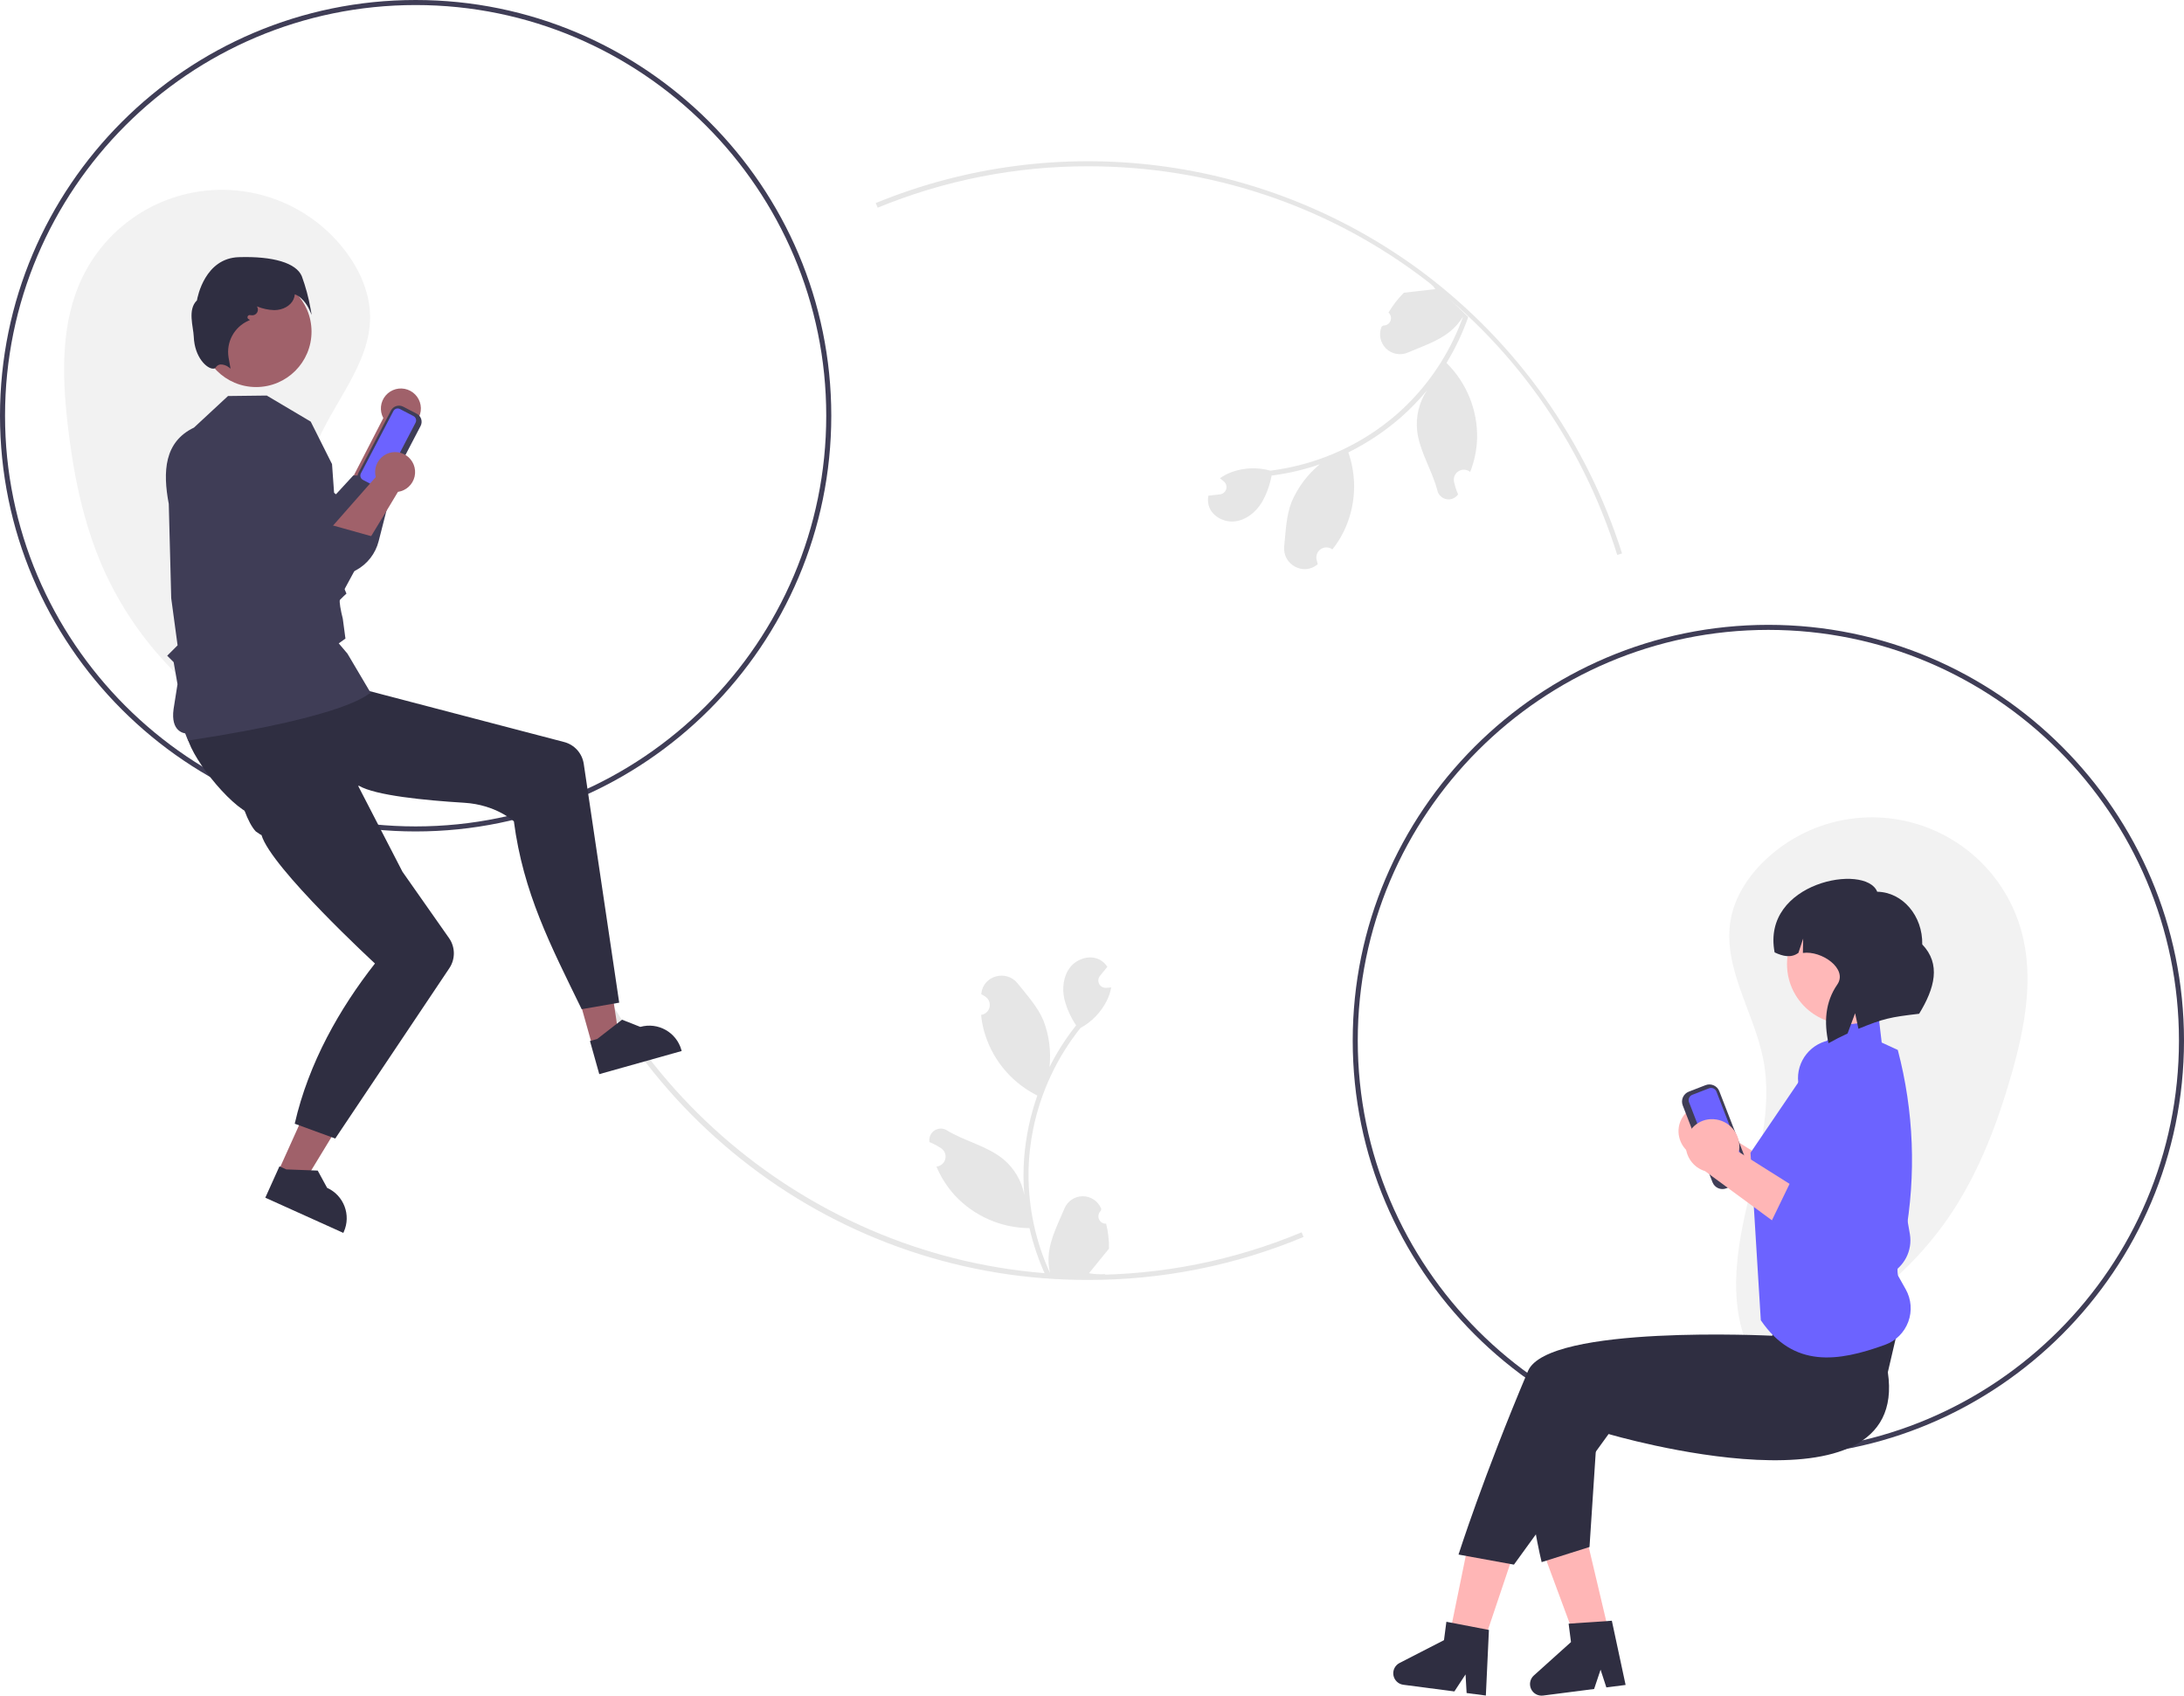
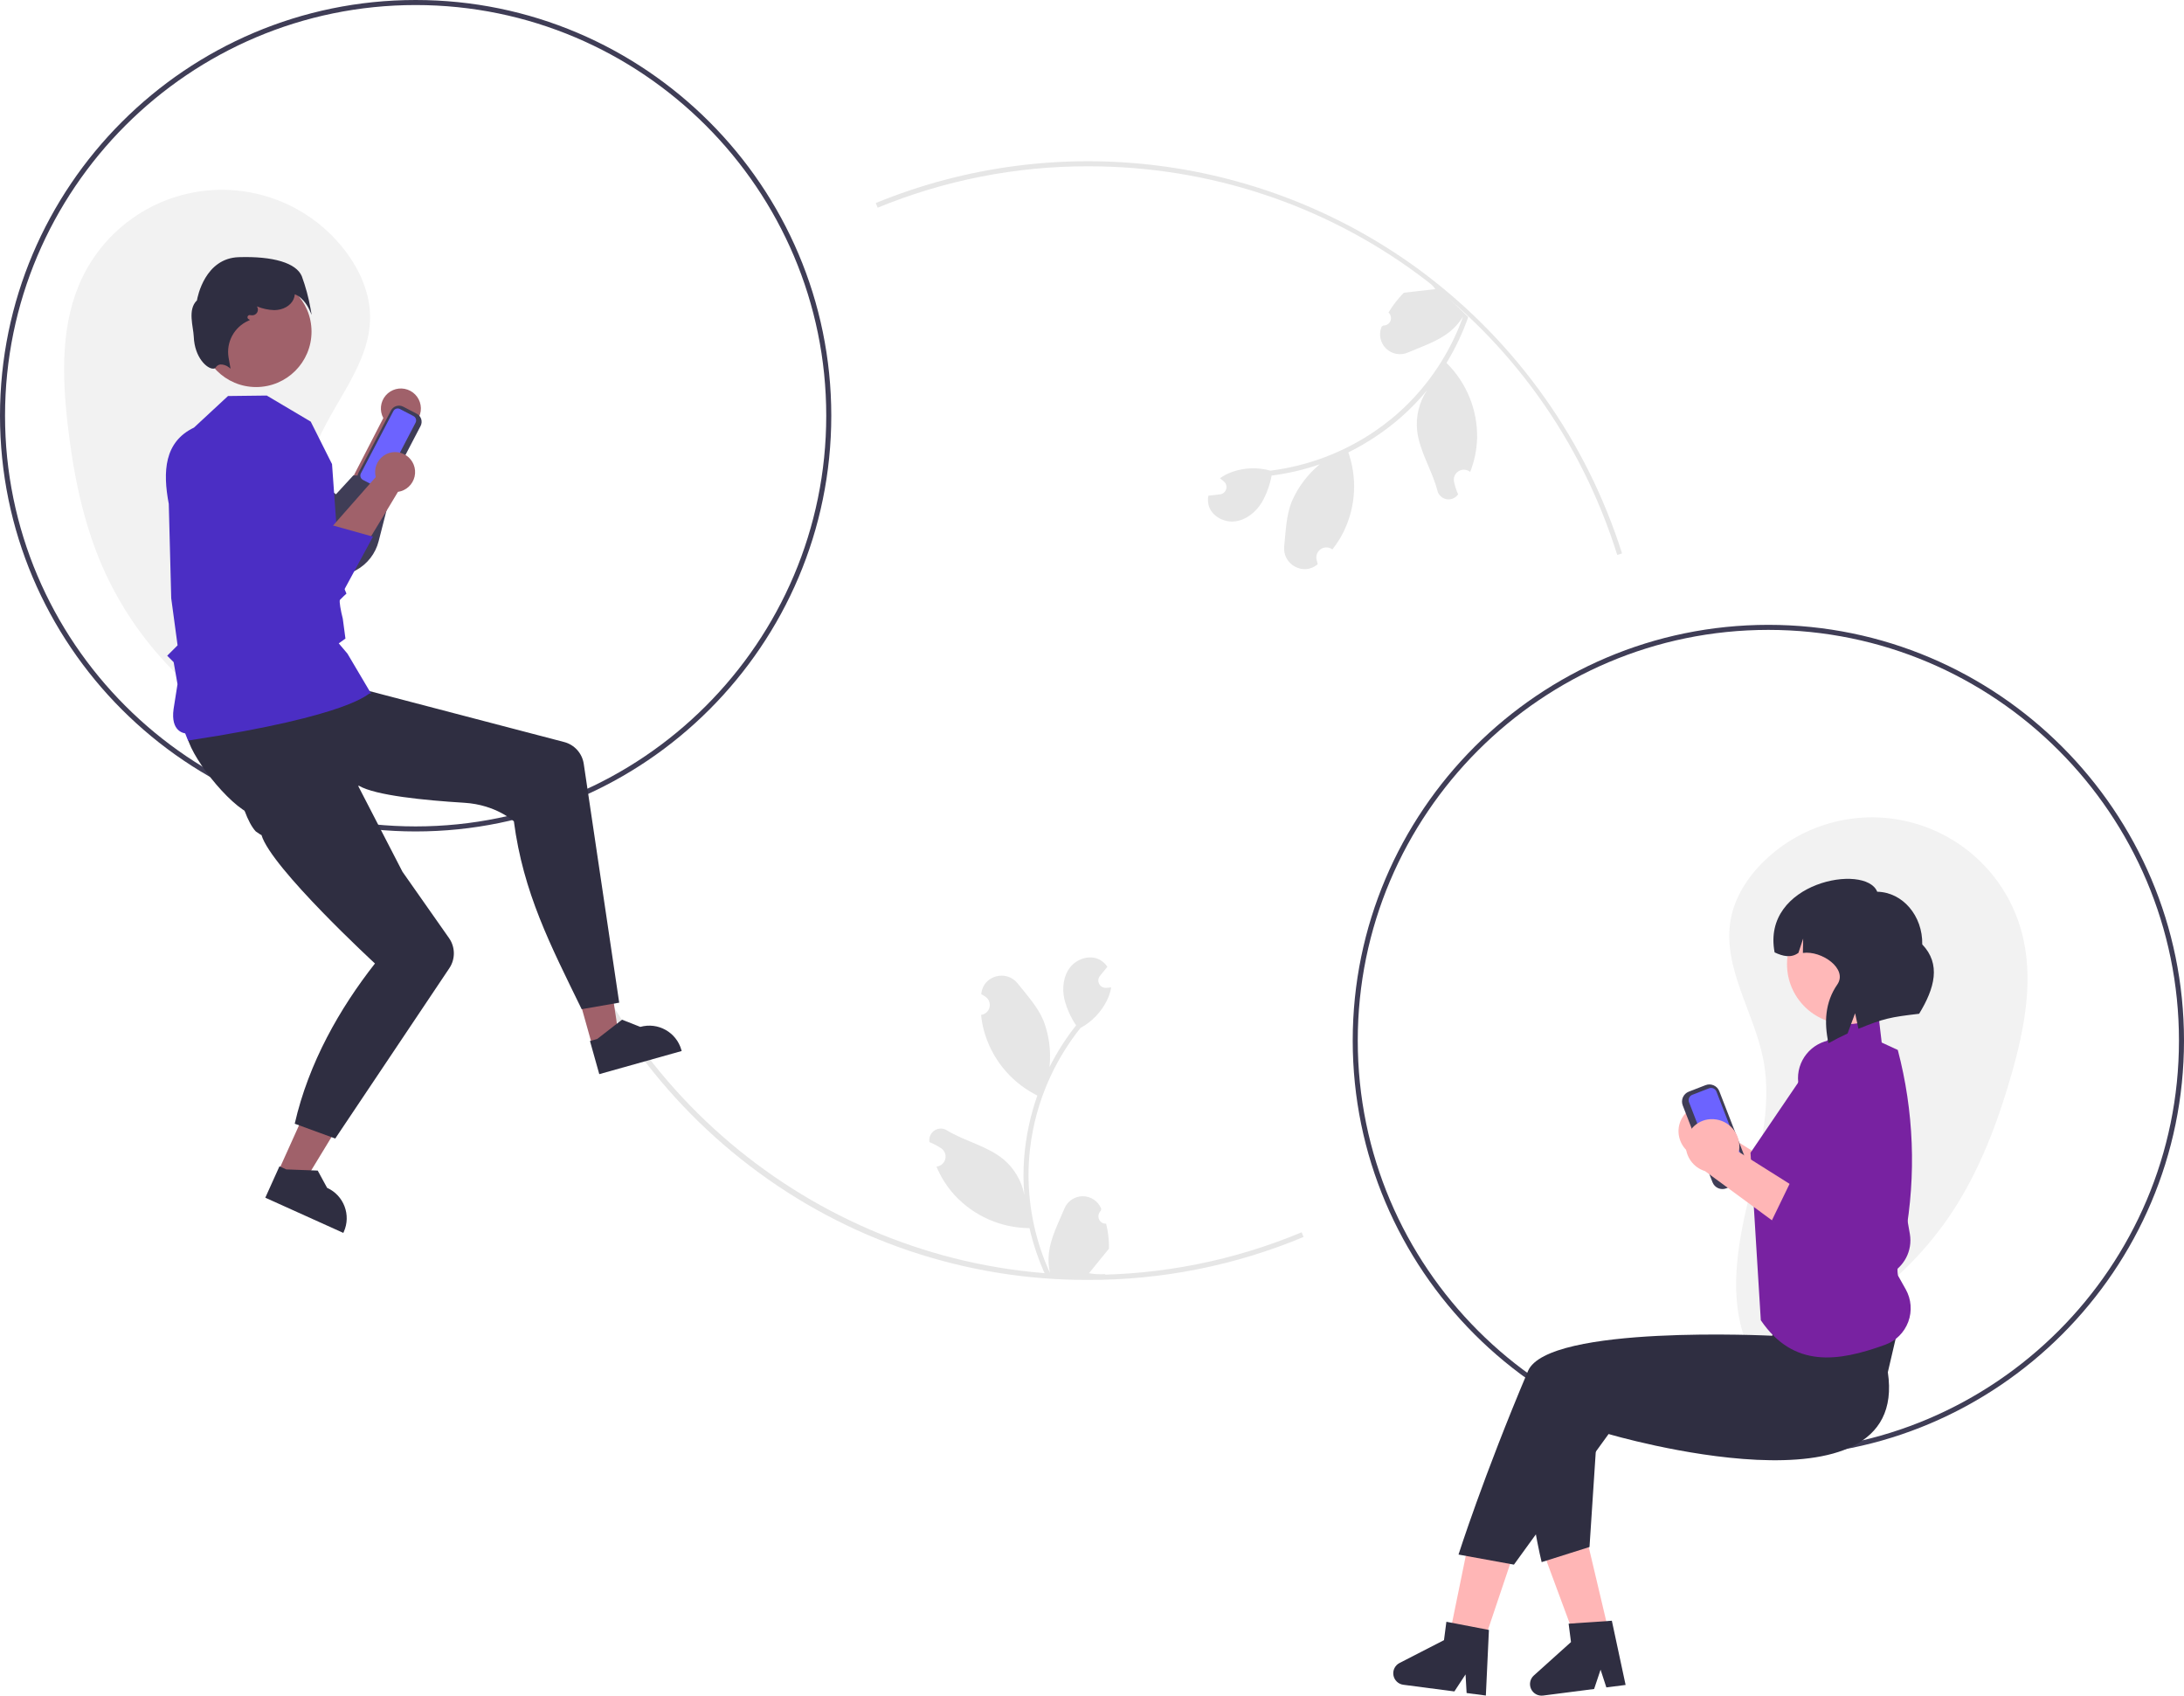
<svg xmlns="http://www.w3.org/2000/svg" data-name="Layer 1" width="867" height="673.005" viewBox="0 0 867 673.005">
  <path d="M279.609,409.65a137.199,137.199,0,0,1-72.318-70.942c-7.93-18.131-11.801-37.793-14.006-57.459-2.163-19.294-2.604-39.647,5.699-57.197a61.535,61.535,0,0,1,105.049-10.338c5.45,7.349,9.282,16.167,9.38,25.316.205,19.191-15.226,34.592-21.996,52.551-6.996,18.558-4.474,39.121-3.285,58.918s.435,41.26-11.577,57.041" transform="translate(-166.5 -113.4976)" fill="#f2f2f2" />
  <path d="M858.426,652.315a137.199,137.199,0,0,0,83.137-57.887c10.843-16.555,17.939-35.295,23.393-54.318,5.35-18.663,9.18-38.657,3.92-57.346a61.535,61.535,0,0,0-101.853-27.714c-6.6,6.337-11.849,14.393-13.471,23.397-3.403,18.888,9.243,36.647,12.923,55.483,3.802,19.465-2.113,39.319-6.588,58.64s-7.311,40.609,1.901,58.173" transform="translate(-166.5 -113.4976)" fill="#f2f2f2" />
  <path d="M598.5,621.498A219.995,219.995,0,0,1,464.079,576.191a223.646,223.646,0,0,1-78.777-114.596l1.921-.559C414.351,554.336,501.231,619.498,598.5,619.498a218.692,218.692,0,0,0,84.721-16.904l.771,1.846A220.68,220.68,0,0,1,598.5,621.498Z" transform="translate(-166.5 -113.4976)" fill="#e6e6e6" />
  <path d="M808.506,333.744C779.648,241.484,695.254,179.498,598.5,179.498a218.759,218.759,0,0,0-83.588,16.436l-.761-1.85a222.331,222.331,0,0,1,217.039,27.416A223.906,223.906,0,0,1,810.415,333.147Z" transform="translate(-166.5 -113.4976)" fill="#e6e6e6" />
  <path d="M868.5,691.498c-90.981,0-165-74.019-165-165s74.019-165,165-165,165,74.019,165,165S959.481,691.498,868.5,691.498Zm0-328c-89.878,0-163,73.122-163,163,0,89.879,73.122,163,163,163s163-73.121,163-163C1031.5,436.619,958.378,363.498,868.5,363.498Z" transform="translate(-166.5 -113.4976)" fill="#3f3d56" />
  <path d="M331.5,443.498c-90.981,0-165-74.019-165-165s74.019-165,165-165,165,74.019,165,165S422.481,443.498,331.5,443.498Zm0-328c-89.878,0-163,73.122-163,163s73.122,163,163,163,163-73.122,163-163S421.378,115.498,331.5,115.498Z" transform="translate(-166.5 -113.4976)" fill="#3f3d56" />
  <path d="M318.671,279.425l-14.57,28.298,14.387,8.247s9.87-31.787,10.16-32.993a7.939,7.939,0,1,0-9.976-3.553Z" transform="translate(-166.5 -113.4976)" fill="#a0616a" />
  <path d="M243.895,283.274c6.5,24.081,29.861,39.375,49.261,57.711a18.197,18.197,0,0,0,23.679-12.76l6.538-25.588-16.618-.444-6.877,7.474L277.625,293.81Z" transform="translate(-166.5 -113.4976)" fill="#3f3d56" />
  <path d="M843.97,552.136a10.855,10.855,0,0,1,10.138,11.245,10.414,10.414,0,0,1-.234,1.706l32.041,20.186-17.714,7.835L840.49,572.736a10.825,10.825,0,0,1-7.654-10.774,10.359,10.359,0,0,1,10.85-9.845Q843.828,552.125,843.97,552.136Z" transform="translate(-166.5 -113.4976)" fill="#ffb6b6" />
-   <path d="M874.868,576.097,866.927,592.482l31.398,20.205a15.619,15.619,0,0,0,15.183,1.017h0a14.966,14.966,0,0,0,8.3-15.962L911.621,539.577a16.136,16.136,0,0,0-17.716-13.361h0a15.303,15.303,0,0,0-13.549,16.876q.026.237.059.473a15.7,15.7,0,0,0,.321,1.661l11.122,41.365Z" transform="translate(-166.5 -113.4976)" fill="#6c63ff" />
+   <path d="M874.868,576.097,866.927,592.482l31.398,20.205a15.619,15.619,0,0,0,15.183,1.017h0a14.966,14.966,0,0,0,8.3-15.962L911.621,539.577a16.136,16.136,0,0,0-17.716-13.361h0a15.303,15.303,0,0,0-13.549,16.876q.026.237.059.473a15.7,15.7,0,0,0,.321,1.661l11.122,41.365Z" transform="translate(-166.5 -113.4976)" fill="#7822a1" />
  <path d="M846.331,582.74l-11.824-30.509a4.227,4.227,0,0,1,2.411-5.463l6.649-2.577a4.227,4.227,0,0,1,5.463,2.411l11.824,30.509a4.227,4.227,0,0,1-2.411,5.463l-6.649,2.577A4.227,4.227,0,0,1,846.331,582.74Z" transform="translate(-166.5 -113.4976)" fill="#3f3d56" />
  <path d="M838.3,548.022a2.278,2.278,0,0,0-1.299,2.944l11.824,30.509a2.278,2.278,0,0,0,2.944,1.299l6.649-2.577a2.278,2.278,0,0,0,1.299-2.944L847.893,546.745a2.278,2.278,0,0,0-2.944-1.299Z" transform="translate(-166.5 -113.4976)" fill="#6c63ff" />
  <rect x="872.636" y="601.497" width="44.903" height="44.903" transform="translate(1623.676 1134.4) rotate(-180)" fill="#ffb8b8" />
  <polygon points="599.649 620.243 582.5 614.473 572.95 661.153 584.57 665.062 599.649 620.243" fill="#ffb6b6" />
  <polygon points="630.062 611.362 612.454 615.526 629.013 660.202 640.944 657.38 630.062 611.362" fill="#ffb6b6" />
  <path d="M915.929,658.131c9,60-110.851,24.527-110.851,24.527L767.5,734.498l-22-4s9.899-31.12,27.578-72.839c7.851-18.527,97-14,97-14l1.851-14.527,51-1Z" transform="translate(-166.5 -113.4976)" fill="#2f2e41" />
  <path d="M801.295,669.786l-32.641.751c5.233,45.007,9.846,62.96,9.846,62.96l19-6Z" transform="translate(-166.5 -113.4976)" fill="#2f2e41" />
-   <path d="M890.277,528.529l9.038-11.618,12.893-.559,1.287,10.927,6.388,2.946a171.329,171.329,0,0,1,2.886,74.227l0,0h0a6.609,6.609,0,0,0-1.88,6.42l.414,1.651-.038.06a9.672,9.672,0,0,0-1.284,7.22h0l3.051,5.421a15.395,15.395,0,0,1-8.194,22.018c-18.753,6.797-36.332,9.329-49.337-9.745l-4.089-66.47Z" transform="translate(-166.5 -113.4976)" fill="#6c63ff" />
+   <path d="M890.277,528.529l9.038-11.618,12.893-.559,1.287,10.927,6.388,2.946a171.329,171.329,0,0,1,2.886,74.227l0,0h0a6.609,6.609,0,0,0-1.88,6.42l.414,1.651-.038.06a9.672,9.672,0,0,0-1.284,7.22h0l3.051,5.421a15.395,15.395,0,0,1-8.194,22.018c-18.753,6.797-36.332,9.329-49.337-9.745l-4.089-66.47Z" transform="translate(-166.5 -113.4976)" fill="#7822a1" />
  <circle cx="733.245" cy="382.662" r="23.838" fill="#ffb8b8" />
  <path d="M911.712,467.423c10.093.194,18.099,9.556,17.88,20.911,7.469,7.794,4.999,17.33-1.242,27.528-11.417,1.325-14.082,1.877-24.094,5.961l-1.319-6.164-2.99,8.027q-3.817,1.76-7.576,3.863c-1.801-8.261-1.354-16.29,3.486-23.284,4.3-6.213-6.165-13.59-13.649-12.547h0l.11-5.707-1.88,5.673c-2.917,2.144-6.144,1.368-9.454-.182v-0C865.62,463.613,907.166,455.986,911.712,467.423Z" transform="translate(-166.5 -113.4976)" fill="#2f2e41" />
  <path d="M756.352,786.455l-7.64-.998-.421-7.392-4.435,6.757-20.264-2.647a4.594,4.594,0,0,1-1.504-8.642l17.642-9.062.953-7.293,16.888,3.239Z" transform="translate(-166.5 -113.4976)" fill="#2f2e41" />
  <path d="M811.828,782.247l-7.642.983-2.293-7.04-2.565,7.665-20.269,2.608a4.594,4.594,0,0,1-3.658-7.973L790.149,765.23l-.939-7.294,17.156-1.175Z" transform="translate(-166.5 -113.4976)" fill="#2f2e41" />
  <path d="M846.845,557.712a10.855,10.855,0,0,1,10.138,11.245,10.414,10.414,0,0,1-.234,1.706l32.041,20.186-17.714,7.835-27.711-20.37a10.825,10.825,0,0,1-7.654-10.774,10.359,10.359,0,0,1,10.85-9.845Q846.703,557.702,846.845,557.712Z" transform="translate(-166.5 -113.4976)" fill="#ffb6b6" />
-   <path d="M877.743,581.674l-7.941,16.385,31.398,20.205a15.619,15.619,0,0,0,15.183,1.017h0a14.966,14.966,0,0,0,8.3-15.962l-10.188-58.164a16.136,16.136,0,0,0-17.716-13.361h0a15.303,15.303,0,0,0-13.549,16.876q.026.237.059.473a15.701,15.701,0,0,0,.321,1.661l11.122,41.365Z" transform="translate(-166.5 -113.4976)" fill="#6c63ff" />
+   <path d="M877.743,581.674l-7.941,16.385,31.398,20.205a15.619,15.619,0,0,0,15.183,1.017h0a14.966,14.966,0,0,0,8.3-15.962l-10.188-58.164a16.136,16.136,0,0,0-17.716-13.361h0a15.303,15.303,0,0,0-13.549,16.876q.026.237.059.473a15.701,15.701,0,0,0,.321,1.661l11.122,41.365Z" transform="translate(-166.5 -113.4976)" fill="#7822a1" />
  <polygon points="110.415 465.016 120.487 469.559 142.805 432.873 127.94 426.167 110.415 465.016" fill="#a0616a" />
  <path d="M271.82,588.86,302.792,602.832l.177-.392a13.226,13.226,0,0,0-6.616-17.494l-.001-0-3.721-6.844-12.492-.47-2.704-1.22Z" transform="translate(-166.5 -113.4976)" fill="#2f2e41" />
  <polygon points="235.159 415.125 245.796 412.139 239.34 369.685 223.639 374.093 235.159 415.125" fill="#a0616a" />
  <path d="M404.399,539.825l32.713-9.184-.116-.414a13.226,13.226,0,0,0-16.307-9.159l-.001 0-7.248-2.856-9.876,7.663-2.856.802Z" transform="translate(-166.5 -113.4976)" fill="#2f2e41" />
  <path d="M240.658,404.574c.272,7.87,17.01,29.103,25.813,32.148,1.496.518,2.371.803,2.371.803l3.064-.926L309.008,425.373c6.497,3.822,25.877,5.765,41.78,6.737,12.657.771,19.712,7.388,19.712,7.388,3.734,28.398,14.499,49.101,26.913,74.545l14.898-2.591-14.075-94.778a10.558,10.558,0,0,0-7.772-8.663L289.22,381.527s-5.584-1.01-17.36,4.67C252.473,395.551,240.464,398.848,240.658,404.574Z" transform="translate(-166.5 -113.4976)" fill="#2f2e41" />
  <path d="M260.004,403.051c-3.395,7.105,1.636,33.67,8.036,40.437l1.699,1.155.574.299c3.839,12.986,45.037,50.967,45.037,50.967-13.916,17.728-26.317,39.355-31.851,63.587l16.091,5.88L344.885,497.759a10.558,10.558,0,0,0-.131-11.942l-18.478-26.321-30.11-58.323C274.652,400.509,262.478,397.883,260.004,403.051Z" transform="translate(-166.5 -113.4976)" fill="#2f2e41" />
-   <path d="M241.264,407.668c-.05,0-1.229-3.087-1.253-3.094-.401-.112-5.83-.648-4.609-9.635l1.562-9.892-1.525-8.734-2.565-2.565,4.122-4.122L234.47,350.93,233.5,313.498c-2.434-12.858-1.799-24.618,9.994-30.281l13.52-12.54,15.384-.186,17.454,10.347,8.456,16.858,3.28,45.688,2.449,5.714-.21.19c-.016.015-1.648,1.49-2.381,2.301-.355.504.311,4.269,1.134,7.466l1.055,7.892-2.658,1.9,3.456,4.082,9.421,15.925-.564-.14c-.636-.158-6.561,8.735-71.59,18.624C241.399,407.384,241.389,407.668,241.264,407.668Z" transform="translate(-166.5 -113.4976)" fill="#3f3d56" />
+   <path d="M241.264,407.668c-.05,0-1.229-3.087-1.253-3.094-.401-.112-5.83-.648-4.609-9.635l1.562-9.892-1.525-8.734-2.565-2.565,4.122-4.122L234.47,350.93,233.5,313.498c-2.434-12.858-1.799-24.618,9.994-30.281l13.52-12.54,15.384-.186,17.454,10.347,8.456,16.858,3.28,45.688,2.449,5.714-.21.19c-.016.015-1.648,1.49-2.381,2.301-.355.504.311,4.269,1.134,7.466l1.055,7.892-2.658,1.9,3.456,4.082,9.421,15.925-.564-.14c-.636-.158-6.561,8.735-71.59,18.624C241.399,407.384,241.389,407.668,241.264,407.668Z" transform="translate(-166.5 -113.4976)" fill="#4b2ec4" />
  <path d="M315.727,308.79l-5.383-2.809a3.599,3.599,0,0,1-1.524-4.851l12.889-24.701a3.599,3.599,0,0,1,4.851-1.524l5.383,2.809a3.599,3.599,0,0,1,1.524,4.851l-12.889,24.701A3.599,3.599,0,0,1,315.727,308.79Z" transform="translate(-166.5 -113.4976)" fill="#3f3d56" />
  <path d="M325.271,275.836a1.94,1.94,0,0,0-2.614.821l-12.889,24.701a1.94,1.94,0,0,0,.821,2.614l5.383,2.809a1.94,1.94,0,0,0,2.614-.821l12.889-24.701a1.94,1.94,0,0,0-.821-2.614Z" transform="translate(-166.5 -113.4976)" fill="#6c63ff" />
  <circle cx="101.672" cy="131.625" r="21.996" fill="#a0616a" />
  <path d="M257.354,259.29a5.259,5.259,0,0,0-3.399-1.141,2.735,2.735,0,0,0-1.871,1.243,1.106,1.106,0,0,1-.97.413c-2.347.085-7.35-4.269-7.692-12.67-.163-3.993-2.551-10.749,1.252-14.408.255-1.477,3.224-16.739,16.61-17.16,13.704-.436,22.827,2.317,25.019,7.54h0a75.905,75.905,0,0,1,3.458,12.766l.46,2.585-1.074-2.396c-.02-.045-1.979-4.335-5.611-5.766a6.162,6.162,0,0,1-.525,2.02c-1.185,2.568-4.172,4.244-7.611,4.27a19.645,19.645,0,0,1-6.915-1.487,2.263,2.263,0,0,1-2.135,3.536l-.636-.079a.864.864,0,0,0-.515,1.62l.56.299-.679.329a13.544,13.544,0,0,0-7.846,14.571l.792,4.455Z" transform="translate(-166.5 -113.4976)" fill="#2f2e41" />
  <path d="M605.61,599.177a2.937,2.937,0,0,1-2.128-5.09l.201-.8q-.04-.096-.08-.192a7.887,7.887,0,0,0-14.548.054c-2.379,5.731-5.409,11.471-6.155,17.53a23.331,23.331,0,0,0,.41,8.024,93.541,93.541,0,0,1-8.509-38.851,90.285,90.285,0,0,1,.56-10.072q.464-4.112,1.287-8.166a94.625,94.625,0,0,1,18.765-40.104,25.182,25.182,0,0,0,10.473-10.866,19.209,19.209,0,0,0,1.747-5.249c-.51.067-1.028.109-1.538.142-.159.008-.326.017-.485.025l-.06.003a2.91,2.91,0,0,1-2.39-4.74q.33-.406.661-.812c.334-.418.677-.828,1.011-1.245a1.448,1.448,0,0,0,.109-.125c.385-.476.769-.945,1.154-1.421a8.414,8.414,0,0,0-2.758-2.666c-3.853-2.257-9.169-.694-11.953,2.792-2.792,3.485-3.318,8.375-2.349,12.73a33.719,33.719,0,0,0,4.664,10.398c-.209.268-.426.527-.635.794a95.236,95.236,0,0,0-9.94,15.748,39.591,39.591,0,0,0-2.364-18.389c-2.262-5.458-6.503-10.054-10.237-14.772-4.485-5.667-13.683-3.194-14.473,3.99q-.011.104-.022.209.832.469,1.629.996a3.984,3.984,0,0,1-1.606,7.249l-.081.013a39.636,39.636,0,0,0,1.045,5.926,40.81,40.81,0,0,0,20.32,25.577c.326.167.644.334.97.493a97.207,97.207,0,0,0-5.232,24.624,92.197,92.197,0,0,0,.067,14.887l-.025-.176a24.363,24.363,0,0,0-8.317-14.067c-6.4-5.258-15.443-7.194-22.347-11.42a4.572,4.572,0,0,0-7.003,4.448q.014.092.028.185a26.761,26.761,0,0,1,3.001,1.446q.832.469,1.629.996a3.984,3.984,0,0,1-1.606,7.249l-.081.012c-.058.008-.109.017-.167.025a39.671,39.671,0,0,0,7.297,11.426,40.846,40.846,0,0,0,29.623,12.998h.008a97.18,97.18,0,0,0,6.528,19.058h23.32c.084-.259.159-.527.234-.786a26.496,26.496,0,0,1-6.453-.384c1.73-2.123,3.46-4.263,5.191-6.386a1.446,1.446,0,0,0,.109-.125c.878-1.087,1.764-2.165,2.641-3.251l0-.001a38.811,38.811,0,0,0-1.137-9.887Z" transform="translate(-166.5 -113.4976)" fill="#e6e6e6" />
  <path d="M717.709,237.565a2.937,2.937,0,0,1-2.029,5.131l-.703.432q-.039.097-.077.193a7.887,7.887,0,0,0,10.456,10.115c5.704-2.443,11.88-4.44,16.643-8.258a23.331,23.331,0,0,0,5.307-6.032,93.541,93.541,0,0,1-21.023,33.761,90.285,90.285,0,0,1-7.431,6.822q-3.203,2.621-6.622,4.95a94.625,94.625,0,0,1-41.43,15.623,25.182,25.182,0,0,0-15.084.472,19.209,19.209,0,0,0-4.915,2.54c.412.308.812.64,1.201.972.12.105.245.216.365.32l.045.04a2.91,2.91,0,0,1-1.597,5.063q-.52.061-1.04.121c-.531.066-1.062.12-1.594.186a1.447,1.447,0,0,0-.165.014c-.608.073-1.21.14-1.818.212a8.414,8.414,0,0,0,.114,3.835c1.184,4.306,6.082,6.897,10.508,6.343,4.432-.548,8.222-3.682,10.567-7.477a33.719,33.719,0,0,0,3.917-10.702c.336-.046.673-.08,1.009-.125a95.236,95.236,0,0,0,18.11-4.34,39.591,39.591,0,0,0-11.142,14.819c-2.189,5.488-2.361,11.739-2.979,17.724-.743,7.189,7.57,11.838,13.15,7.244q.081-.067.162-.134-.268-.917-.471-1.85a3.984,3.984,0,0,1,6.21-4.071l.067.048a39.637,39.637,0,0,0,3.388-4.973,40.81,40.81,0,0,0,3.3-32.499c-.117-.347-.228-.689-.35-1.03a97.208,97.208,0,0,0,20.934-13.982A92.198,92.198,0,0,0,733.035,268.364l-.105.143a24.363,24.363,0,0,0-3.863,15.879c.914,8.232,6.038,15.93,8.033,23.776a4.572,4.572,0,0,0,8.119,1.702q.054-.076.109-.152a26.76,26.76,0,0,1-1.14-3.13q-.268-.917-.471-1.85a3.984,3.984,0,0,1,6.21-4.071l.067.048c.048.035.09.064.137.099a39.67,39.67,0,0,0,2.749-13.276,40.846,40.846,0,0,0-12.142-29.984l-.006-.006a97.18,97.18,0,0,0,8.627-18.204l-16.7-16.277c-.241.127-.481.266-.716.399a26.496,26.496,0,0,1,4.353,4.779c-2.721.313-5.454.638-8.174.95a1.449,1.449,0,0,0-.165.014c-1.387.166-2.774.319-4.161.485l-.001.001a38.812,38.812,0,0,0-6.086,7.874Z" transform="translate(-166.5 -113.4976)" fill="#e6e6e6" />
  <path d="M315.663,302.841l-21.03,23.893,11.942,11.506s17.321-28.422,17.897-29.521a7.939,7.939,0,1,0-8.809-5.878Z" transform="translate(-166.5 -113.4976)" fill="#a0616a" />
-   <path d="M242.205,288.345c.433,24.938,19.361,45.466,33.706,67.978a18.197,18.197,0,0,0,26.076-6.603L314.565,326.499l-16.009-4.482-8.492,5.572-17.716-20.803Z" transform="translate(-166.5 -113.4976)" fill="#3f3d56" />
+   <path d="M242.205,288.345c.433,24.938,19.361,45.466,33.706,67.978a18.197,18.197,0,0,0,26.076-6.603L314.565,326.499l-16.009-4.482-8.492,5.572-17.716-20.803Z" transform="translate(-166.5 -113.4976)" fill="#4b2ec4" />
</svg>
